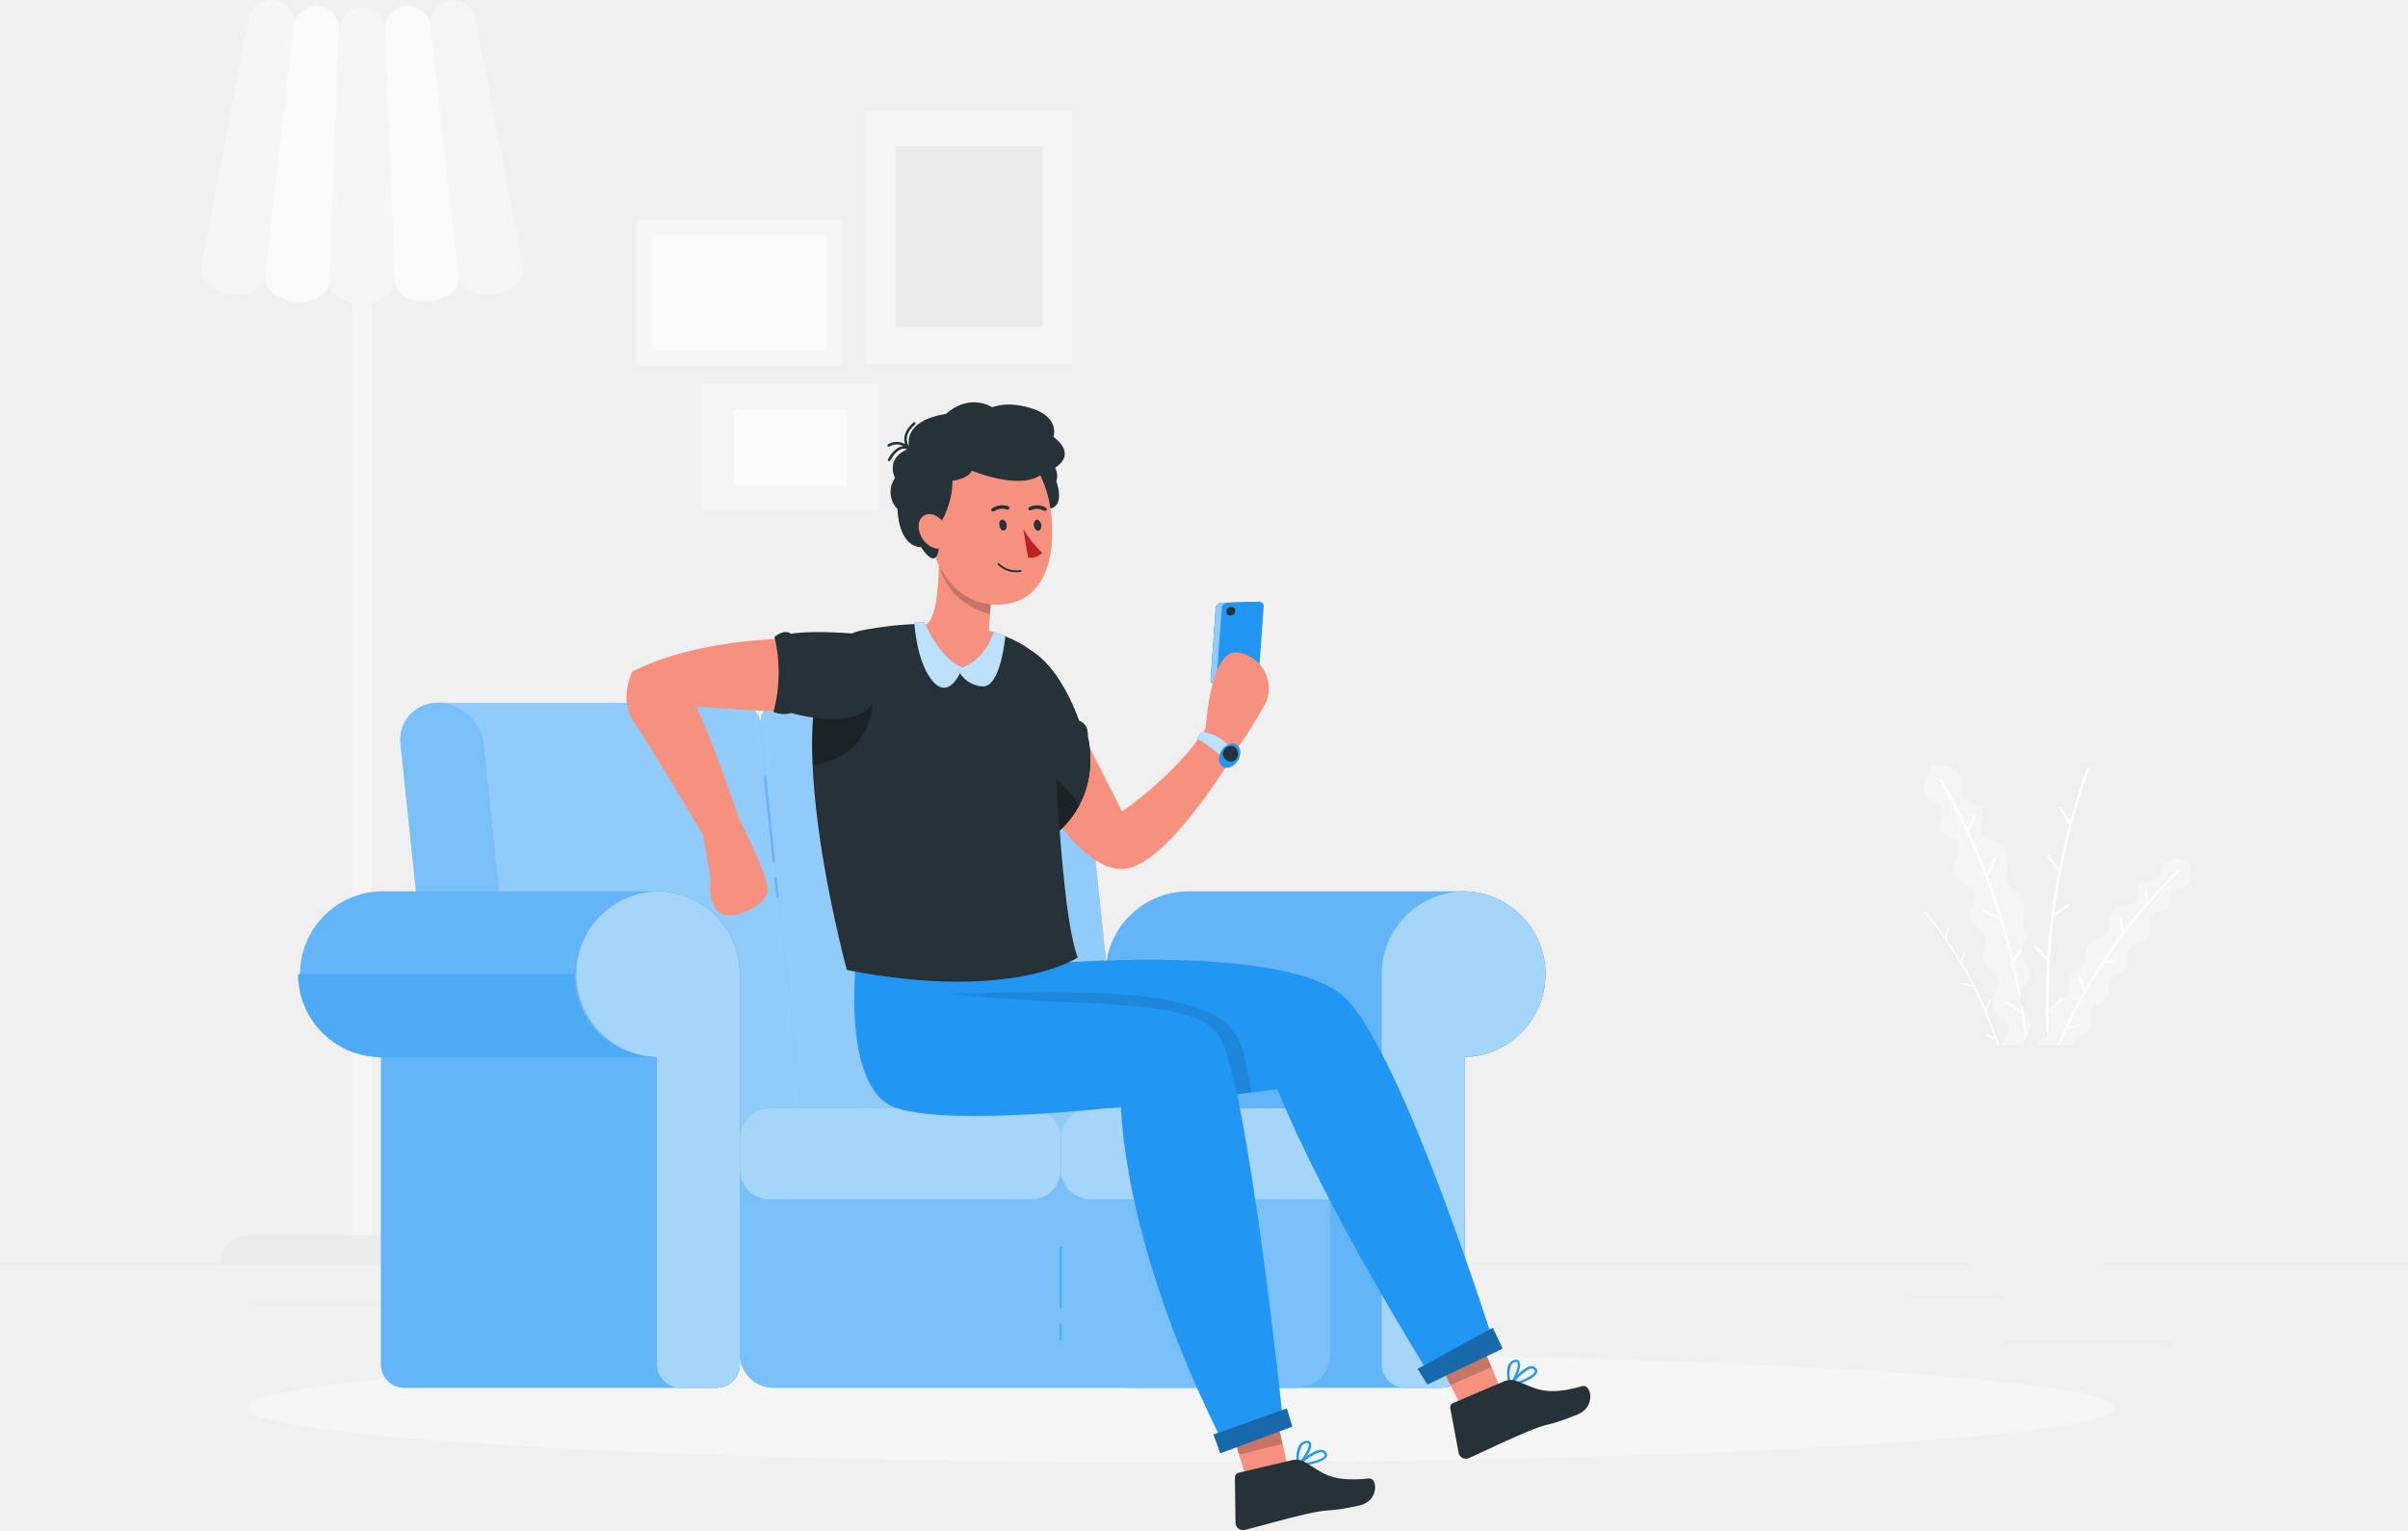
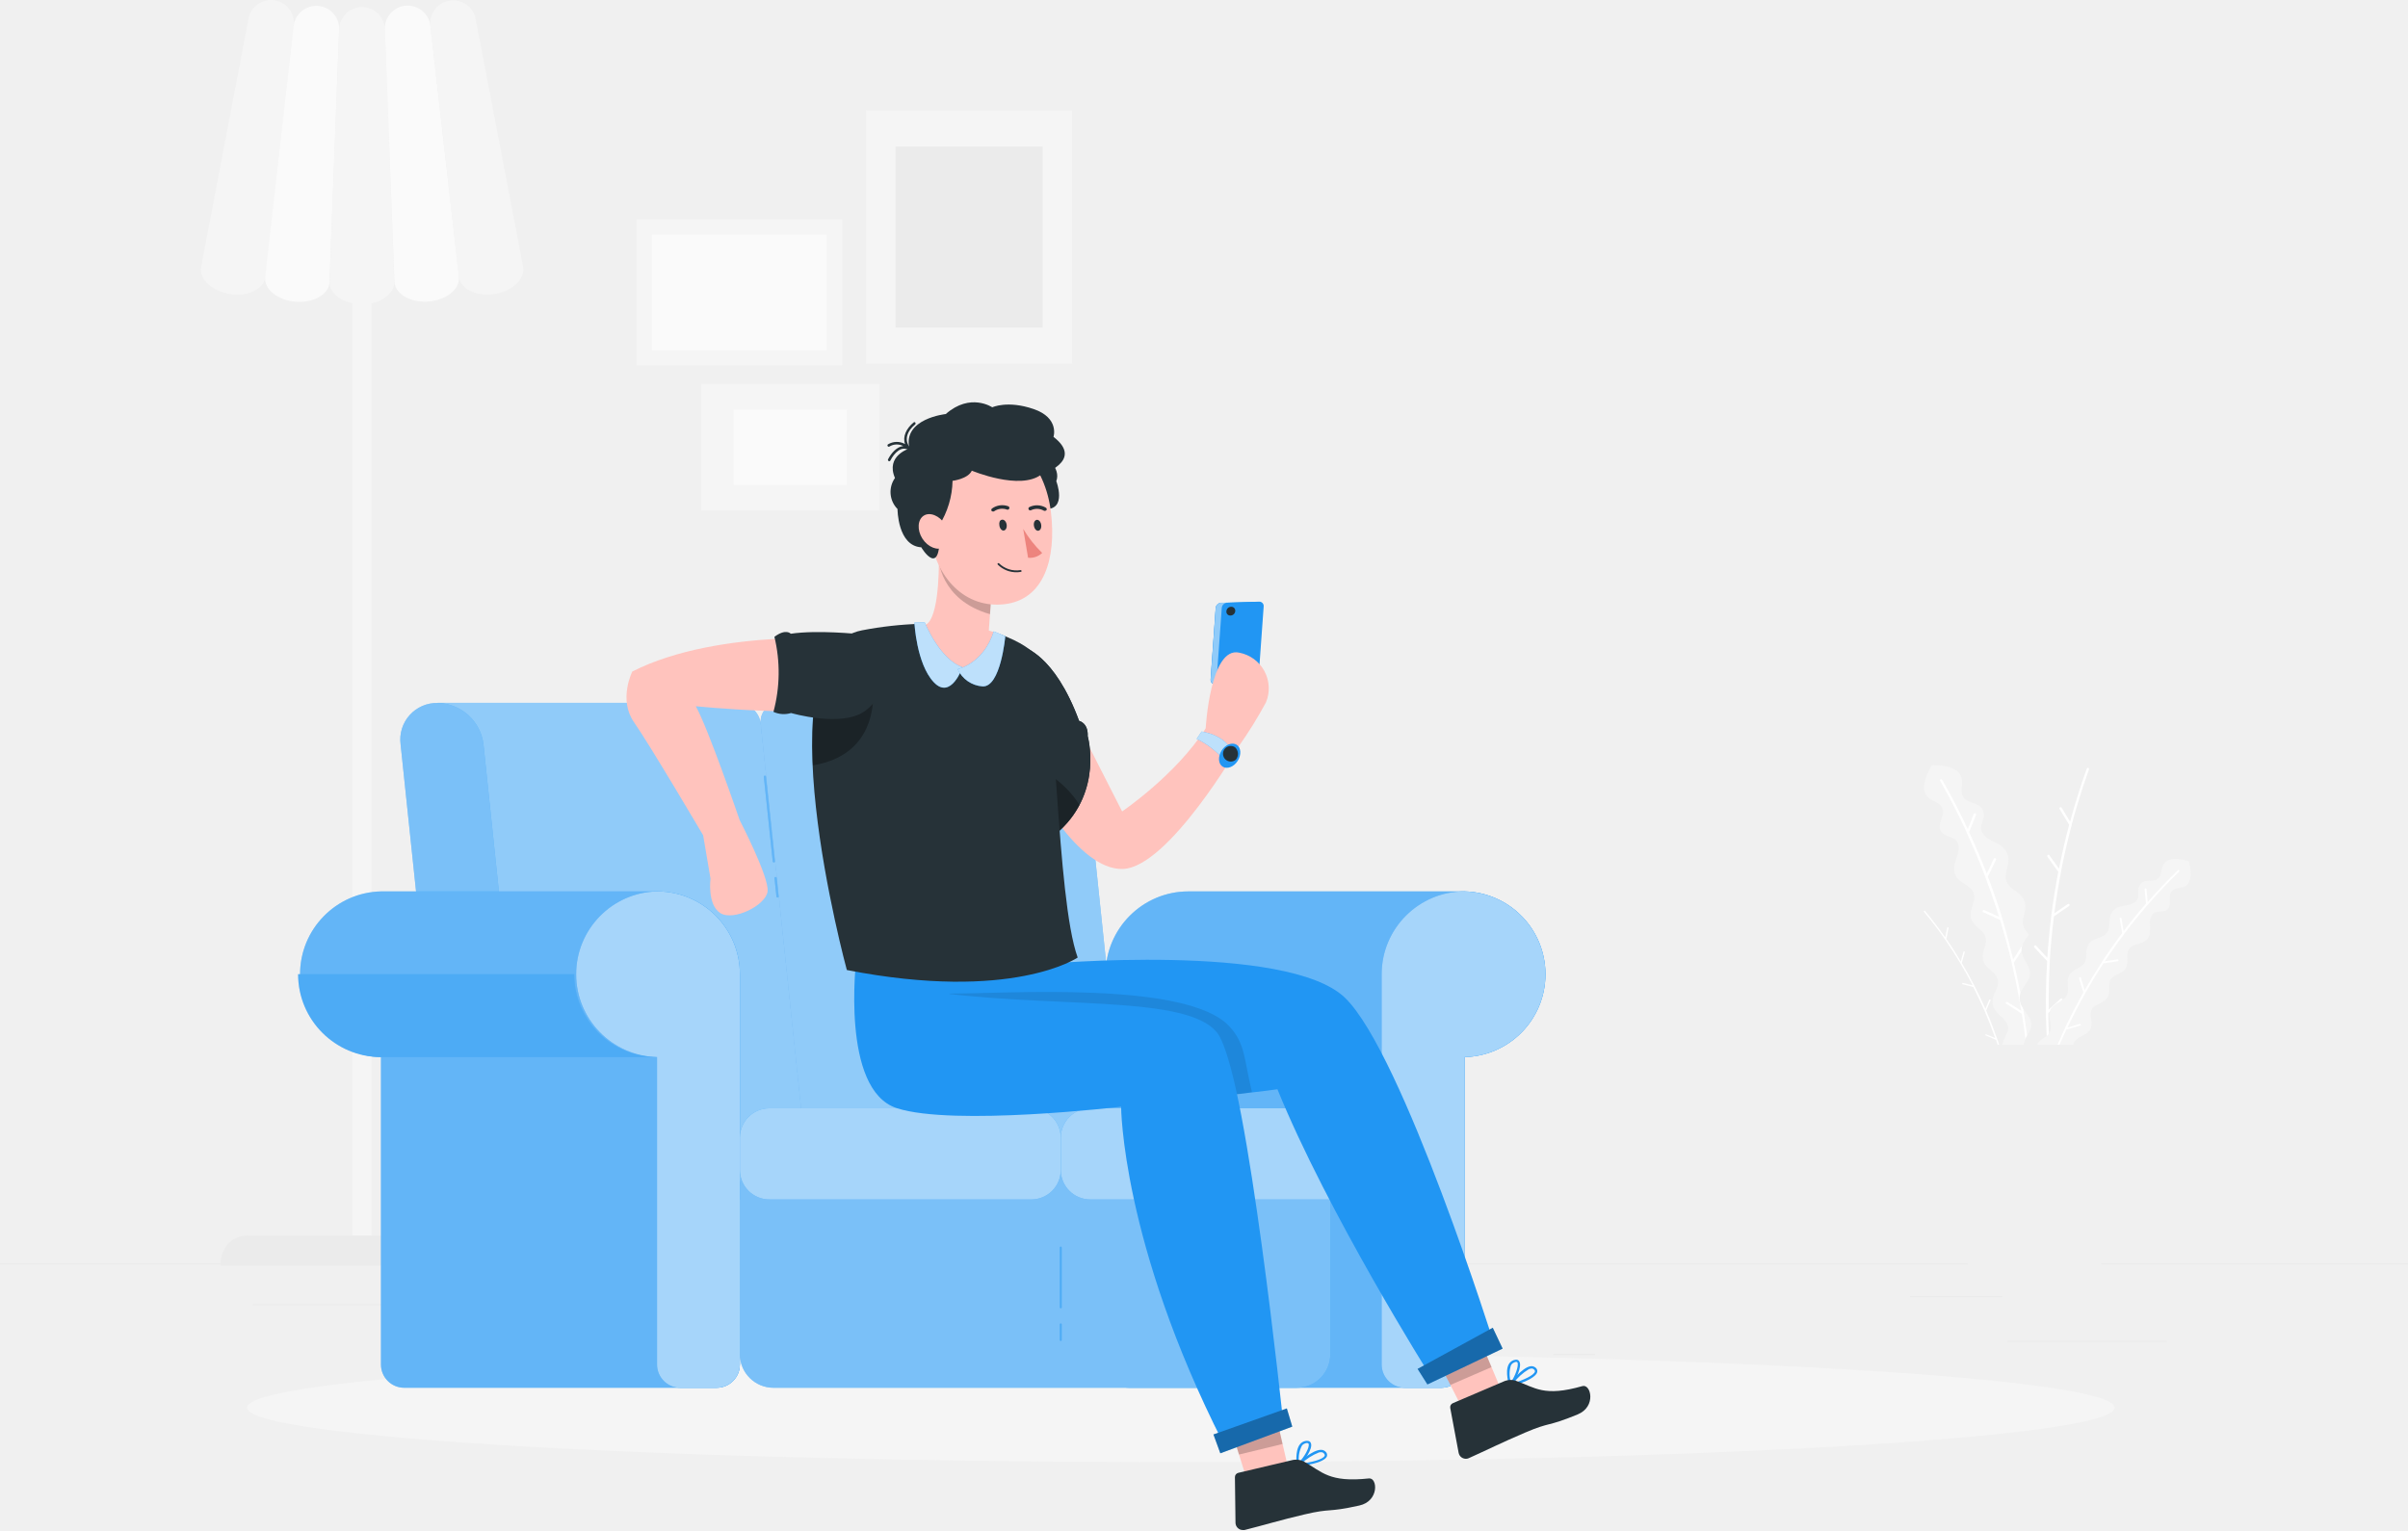
<svg xmlns="http://www.w3.org/2000/svg" viewBox="0 120.01 500 317.81">
-   <g id="freepik--background-complete--inject-363">
+   <g id="background-complete--inject-363">
    <rect x="416.78" y="398.49" width="33.12" height="0.25" style="fill:#ebebeb" />
    <rect x="322.53" y="401.21" width="8.69" height="0.25" style="fill:#ebebeb" />
    <rect x="396.59" y="389.21" width="19.19" height="0.25" style="fill:#ebebeb" />
    <rect x="52.46" y="390.89" width="43.19" height="0.25" style="fill:#ebebeb" />
    <rect x="104.56" y="390.89" width="6.33" height="0.25" style="fill:#ebebeb" />
    <rect x="131.47" y="395.11" width="93.68" height="0.25" style="fill:#ebebeb" />
    <rect y="382.4" width="500" height="0.25" style="fill:#ebebeb" />
    <rect x="179.86" y="142.93" width="42.75" height="52.62" transform="translate(402.47 338.49) rotate(180)" style="fill:#f5f5f5" />
    <rect x="185.97" y="150.45" width="30.54" height="37.59" transform="translate(402.47 338.49) rotate(180)" style="fill:#ebebeb" />
    <rect x="132.14" y="165.56" width="42.73" height="30.35" transform="translate(307 361.48) rotate(180)" style="fill:#f5f5f5" />
    <rect x="135.39" y="168.72" width="36.22" height="24.05" transform="translate(307 361.48) rotate(180)" style="fill:#fafafa" />
    <rect x="145.6" y="199.77" width="36.98" height="26.27" style="fill:#f5f5f5" />
    <rect x="152.32" y="205.09" width="23.54" height="15.63" style="fill:#fafafa" />
    <rect x="73.17" y="152.6" width="4" height="230.03" style="fill:#f5f5f5" />
    <path d="M61,125.24a4.75,4.75,0,0,0-9.38-1.43q-4.93,25.83-9.86,51.65c-.47,2.46,2.19,5,6,5.63s7.07-1.12,7.36-3.61Q58,151.35,61,125.24Z" style="fill:#f5f5f5" />
    <path d="M70.43,126a4.75,4.75,0,0,0-9.45-.71q-3,26.12-5.92,52.24c-.29,2.49,2.55,4.88,6.35,5.16s7-1.64,7-4.15Z" style="fill:#fafafa" />
    <path d="M79.9,126a4.74,4.74,0,0,0-9.47,0l-2,52.54c-.09,2.51,2.91,4.67,6.72,4.67s6.8-2.16,6.71-4.67Z" style="fill:#f5f5f5" />
    <path d="M89.35,125.24a4.75,4.75,0,0,0-9.45.71l2,52.54c.09,2.51,3.25,4.44,7.05,4.15s6.63-2.67,6.35-5.16Q92.31,151.37,89.35,125.24Z" style="fill:#fafafa" />
    <path d="M98.74,123.81a4.76,4.76,0,0,0-9.39,1.43q3,26.12,5.93,52.24c.28,2.49,3.58,4.18,7.35,3.61s6.43-3.17,6-5.63Q103.66,149.63,98.74,123.81Z" style="fill:#f5f5f5" />
    <path d="M104.54,382.88c.11-3.09-1.82-6.25-5.79-6.25H51.58c-4,0-5.89,3.16-5.78,6.25Z" style="fill:#ebebeb" />
    <path d="M406.2,325.46c-.55-1,.29-2.24-.26-3.2s-2-.84-2.64-1.84c-.84-1.35.38-2.6-.4-3.94-.47-.81-1.78-.36-2.36-1.16s.33-2-.3-2.81-1.6-.46-2.29-1.29c-.93-1.14.13-3.67.13-3.67s2.7-.67,3.69.54c.72.89.16,1.78.81,2.62s2,.25,2.69,1.18-.23,1.95.38,2.71c1,1.26,2.65.66,3.57,2.13.67,1.09-.11,2.35.47,3.36s2.07,1,2.67,2.1-.09,2.09.37,3,1.69,1.11,2.15,2.14-.35,2.24.08,3.28,1.82,1.24,2.25,2.39-.62,2.34-.28,3.51c.27.94,1.49,1.21,1.79,2.23a3.28,3.28,0,0,1-2.07,4.23,3.34,3.34,0,0,1-3.89-2.47c-.29-.95.57-1.83.25-2.7-.41-1.09-1.91-1.23-2.34-2.38s.51-2.11.11-3.1-1.79-1.1-2.25-2.13.24-2-.19-2.86S406.69,326.37,406.2,325.46Z" style="fill:#f0f0f0" />
    <path d="M412.42,334.85c.63.25,1.25.51,1.87.78q-1-2.88-2.22-5.67s0,0,0,0q-1.1-2.51-2.34-4.94c-.74-.2-1.47-.4-2.21-.58-.18,0-.1-.32.08-.27.65.15,1.3.32,2,.5-.8-1.55-1.64-3.07-2.54-4.56,0,0,0,0,0,0q-1.51-2.53-3.21-5l0,0c-.5-.72-1-1.43-1.54-2.14q-1.35-1.81-2.8-3.55c-.12-.15.1-.34.22-.19,1.47,1.77,2.86,3.6,4.18,5.47.15-.66.28-1.33.41-2a.15.15,0,0,1,.29.06c-.15.76-.3,1.52-.47,2.27,1.06,1.53,2.08,3.09,3,4.69.19-.65.37-1.31.55-2a.14.14,0,0,1,.28.07c-.2.75-.41,1.49-.62,2.23.93,1.57,1.82,3.17,2.65,4.8l0,0c.8,1.56,1.55,3.13,2.25,4.73.27-.62.54-1.24.79-1.87a.15.15,0,0,1,.28.11c-.3.72-.6,1.43-.91,2.13.84,1.94,1.6,3.92,2.3,5.92a.06.06,0,0,1,0,0l.18.51c.48,1.43.93,2.87,1.34,4.33a.14.14,0,1,1-.27.08c-.46-1.61-.95-3.2-1.5-4.78-.7-.3-1.41-.6-2.11-.88C412.13,335.05,412.25,334.79,412.42,334.85Z" style="fill:#fff" />
    <path d="M409.31,310.85c-.6-1.88,1.13-3.61.5-5.36s-3.08-1.95-3.82-3.78c-1-2.48,1.38-4.19.49-6.62-.54-1.47-2.83-1.11-3.56-2.6s1.12-3.2.33-4.72-2.52-1.22-3.41-2.8c-1.2-2.15,1.28-6,1.28-6s4.64-.32,5.92,2c.94,1.67-.24,3,.58,4.54s3.25,1,4.09,2.73-.94,3.16-.16,4.59c1.28,2.36,4.18,1.86,5.26,4.55.81,2-.85,3.84-.18,5.68s3.13,2.2,3.78,4.23c.59,1.79-.75,3.42-.27,5.08s2.48,2.33,2.94,4.16c.51,2-1.23,3.59-.83,5.43s2.64,2.57,3,4.6c.4,2.19-1.69,3.67-1.48,5.7.17,1.63,2.11,2.42,2.31,4.2.37,3.29-1.77,6.16-4.63,6.37a5.59,5.59,0,0,1-5.71-5.2c-.19-1.65,1.48-2.85,1.19-4.38-.36-1.91-2.79-2.58-3.16-4.6s1.46-3.34,1.08-5.08-2.62-2.33-3.09-4.17c-.43-1.68,1-3.2.52-4.76S409.85,312.5,409.31,310.85Z" style="fill:#f5f5f5" />
    <path d="M416.84,328.15c1,.59,1.91,1.2,2.86,1.82q-.84-5-2-10a.14.14,0,0,1,0-.07c-.71-3-1.52-5.91-2.41-8.83-1.16-.55-2.33-1.08-3.49-1.59-.28-.13-.07-.56.21-.44,1,.45,2.06.92,3.08,1.4q-1.31-4.17-2.86-8.25l0-.07q-1.77-4.62-3.86-9.14l0-.06c-.61-1.33-1.25-2.66-1.92-4q-1.69-3.39-3.57-6.68a.24.24,0,1,1,.41-.24q2.87,5,5.3,10.23.64-1.57,1.26-3.18a.25.25,0,0,1,.46.18c-.47,1.21-.94,2.41-1.44,3.6,1.32,2.84,2.53,5.71,3.66,8.62.5-1,1-2,1.47-3.08a.25.25,0,0,1,.45.21c-.55,1.18-1.11,2.34-1.69,3.49,1.09,2.86,2.09,5.76,3,8.68,0,0,0,0,0,.07Q417,315,418,319.31c.63-.94,1.25-1.9,1.86-2.86.17-.27.59,0,.42.26-.69,1.1-1.4,2.18-2.12,3.25.82,3.44,1.51,6.93,2.08,10.43a.2.2,0,0,1,0,.07c.05.3.09.59.14.88.38,2.51.7,5,1,7.55a.24.24,0,1,1-.48,0q-.42-4.17-1.08-8.31c-1.07-.71-2.14-1.4-3.23-2.07C416.31,328.39,416.58,328,416.84,328.15Z" style="fill:#fff" />
    <path d="M432.3,309.1c.27-2-1.74-3.35-1.42-5.18s2.7-2.46,3.11-4.39c.55-2.62-2.08-3.89-1.62-6.44.28-1.54,2.59-1.59,3.05-3.18s-1.66-3-1.14-4.59,2.27-1.64,2.87-3.34c.82-2.33-2.3-5.69-2.3-5.69s-4.62.48-5.49,2.95c-.63,1.81.76,2.89.22,4.58s-3,1.55-3.56,3.39,1.47,3,1,4.49c-.85,2.55-3.79,2.56-4.4,5.4-.44,2.09,1.51,3.63,1.17,5.56s-2.7,2.7-3,4.82c-.26,1.87,1.34,3.24,1.15,5s-2,2.72-2.18,4.6c-.15,2,1.84,3.32,1.76,5.2s-2.16,3-2.17,5.06c0,2.23,2.3,3.32,2.44,5.36.12,1.63-1.65,2.74-1.54,4.53.2,3.31,2.8,5.76,5.66,5.47a5.59,5.59,0,0,0,4.73-6.1c-.1-1.66-2-2.56-1.94-4.11,0-1.95,2.31-3,2.32-5.08,0-1.9-2-3-2-4.82s2.19-2.75,2.33-4.64c.13-1.73-1.51-3-1.34-4.6S432.06,310.82,432.3,309.1Z" style="fill:#f0f0f0" />
    <path d="M427.87,327.45c-.83.74-1.67,1.51-2.49,2.28,0-3.4.05-6.79.25-10.18a.17.17,0,0,0,0-.07c.18-3.05.47-6.09.85-9.12,1-.74,2.09-1.46,3.15-2.17.26-.17,0-.56-.28-.39-.94.62-1.87,1.26-2.79,1.91.38-2.89.84-5.77,1.39-8.62a.22.22,0,0,0,0-.08c.63-3.24,1.37-6.47,2.22-9.66a.25.25,0,0,0,0-.07c.38-1.42.78-2.84,1.21-4.25q1.08-3.63,2.37-7.2a.24.24,0,1,0-.45-.16q-1.95,5.43-3.46,11c-.6-1-1.2-1.93-1.78-2.91a.25.25,0,0,0-.42.26c.66,1.11,1.34,2.21,2,3.3-.8,3-1.5,6.06-2.11,9.12-.67-.92-1.33-1.84-2-2.78a.24.24,0,0,0-.4.28c.74,1.07,1.49,2.12,2.26,3.15q-.87,4.51-1.45,9.07s0,0,0,.07c-.36,2.9-.64,5.8-.83,8.72-.78-.82-1.56-1.65-2.32-2.5a.25.25,0,0,0-.37.34c.87,1,1.76,1.9,2.65,2.83-.21,3.53-.29,7.08-.24,10.63a.11.11,0,0,0,0,.08c0,.29,0,.59,0,.89q.09,3.8.36,7.59a.24.24,0,1,0,.48,0q-.31-4.18-.37-8.37c.93-.89,1.87-1.76,2.82-2.6C428.44,327.59,428.1,327.24,427.87,327.45Z" style="fill:#fff" />
    <path d="M441.33,321.23c.87-1.29-.07-3,.8-4.16s2.76-.81,3.72-2c1.3-1.66-.13-3.47,1.08-5.11.73-1,2.38-.23,3.26-1.2s-.15-2.67.78-3.65,2.18-.37,3.19-1.37c1.39-1.37.35-4.83.35-4.83s-3.44-1.25-4.91.19c-1.08,1.06-.47,2.31-1.44,3.32s-2.68,0-3.69,1.17,0,2.6-.88,3.51c-1.49,1.51-3.58.5-5,2.3-1,1.32-.19,3.1-1.1,4.34s-2.85,1-3.79,2.38c-.83,1.23-.18,2.76-.9,3.91s-2.39,1.22-3.14,2.5.15,3-.56,4.3-2.56,1.37-3.29,2.83.48,3.15-.12,4.64c-.49,1.19-2.13,1.37-2.67,2.67a4.32,4.32,0,0,0,2.12,5.84,4.4,4.4,0,0,0,5.46-2.68c.5-1.21-.5-2.49.05-3.59.69-1.37,2.68-1.34,3.4-2.79s-.37-2.85.3-4.09,2.5-1.19,3.25-2.48,0-2.63.65-3.72S440.57,322.36,441.33,321.23Z" style="fill:#f5f5f5" />
    <path d="M431.84,332.69c-.85.24-1.7.49-2.55.76q1.72-3.63,3.7-7.13l0-.05c1.19-2.09,2.44-4.15,3.76-6.16,1-.16,2-.31,3-.45.24,0,.17-.4-.07-.37-.87.12-1.75.24-2.63.38,1.26-1.91,2.59-3.79,4-5.62l0-.05c1.57-2.08,3.21-4.1,4.92-6.08a.08.08,0,0,0,0,0c.76-.87,1.54-1.74,2.32-2.59,1.35-1.46,2.75-2.89,4.18-4.28a.19.19,0,1,0-.27-.27q-3.25,3.18-6.25,6.59c-.1-.89-.18-1.78-.25-2.68a.2.2,0,0,0-.39,0c.08,1,.18,2,.29,3q-2.42,2.79-4.65,5.73c-.16-.88-.3-1.77-.44-2.66a.19.19,0,0,0-.38.07c.15,1,.32,2,.51,3q-2.18,2.89-4.17,5.92l0,.05c-1.26,1.92-2.47,3.89-3.61,5.89q-.4-1.28-.78-2.58c-.07-.23-.45-.13-.38.11.29,1,.59,2,.9,2.92-1.37,2.44-2.66,4.92-3.86,7.46a.08.08,0,0,0,0,.05l-.3.63c-.84,1.82-1.63,3.65-2.37,5.51a.19.19,0,1,0,.35.14q1.23-3.08,2.63-6.06c1-.3,1.93-.59,2.9-.86C432.2,333,432.08,332.63,431.84,332.69Z" style="fill:#fff" />
    <path d="M409.38,337h26.18a21.2,21.2,0,0,1,7.51,16.21c0,7.42-6.87,29.7-6.87,29.7H408.74s-6.88-22.28-6.88-29.7A21.17,21.17,0,0,1,409.38,337Z" style="fill:#f0f0f0" />
  </g>
-   <g id="freepik--Shadow--inject-363">
-     <ellipse id="freepik--path--inject-363" cx="245.18" cy="412.39" rx="193.89" ry="11.32" style="fill:#f5f5f5" />
+   <g id="Shadow--inject-363">
+     <ellipse id="path--inject-363" cx="245.18" cy="412.39" rx="193.89" ry="11.32" style="fill:#f5f5f5" />
  </g>
-   <g id="freepik--Sofa--inject-363">
+   <g id="Sofa--inject-363">
    <path d="M90.88,266h62.28a5,5,0,0,1,4.81,4.35l9.92,94.41a3.84,3.84,0,0,1-3.89,4.36H101.72Z" style="fill:#2196f3" />
    <path d="M90.88,266h62.28a5,5,0,0,1,4.81,4.35l9.92,94.41a3.84,3.84,0,0,1-3.89,4.36H101.72Z" style="fill:#fff;opacity:0.5" />
    <path d="M233.94,360.54c-.31-3-8.71-82.92-9-85.92a9.78,9.78,0,0,0-9.5-8.6H161.87a3.85,3.85,0,0,0-3.9,4.35l9.92,94.41a5,5,0,0,0,4.82,4.36h53.54A7.59,7.59,0,0,0,233.94,360.54Z" style="fill:#2196f3" />
    <path d="M233.94,360.54c-.31-3-8.71-82.92-9-85.92a9.78,9.78,0,0,0-9.5-8.6H161.87a3.85,3.85,0,0,0-3.9,4.35l9.92,94.41a5,5,0,0,0,4.82,4.36h53.54A7.59,7.59,0,0,0,233.94,360.54Z" style="fill:#fff;opacity:0.5" />
    <path d="M100.39,274.62a9.79,9.79,0,0,0-9.51-8.6,7.6,7.6,0,0,0-7.7,8.6c.39,3.7,8.64,82.21,9,85.92a9.79,9.79,0,0,0,9.51,8.6,7.6,7.6,0,0,0,7.7-8.6C109.1,357.53,100.7,277.62,100.39,274.62Z" style="fill:#2196f3" />
    <path d="M100.39,274.62a9.79,9.79,0,0,0-9.51-8.6,7.6,7.6,0,0,0-7.7,8.6c.39,3.7,8.64,82.21,9,85.92a9.79,9.79,0,0,0,9.51,8.6,7.6,7.6,0,0,0,7.7-8.6C109.1,357.53,100.7,277.62,100.39,274.62Z" style="fill:#fff;opacity:0.4" />
    <path d="M136.43,305.16H79.1a17.21,17.21,0,0,0,0,34.41v63.86a4.83,4.83,0,0,0,4.83,4.83h64.86a4.84,4.84,0,0,0,4.84-4.83V322.36A17.2,17.2,0,0,0,136.43,305.16Z" style="fill:#2196f3" />
    <path d="M136.43,305.16H79.1a17.21,17.21,0,0,0,0,34.41v63.86a4.83,4.83,0,0,0,4.83,4.83h64.86a4.84,4.84,0,0,0,4.84-4.83V322.36A17.2,17.2,0,0,0,136.43,305.16Z" style="fill:#fff;opacity:0.3" />
    <path d="M246.77,305.16H304.1a17.21,17.21,0,0,1,0,34.41v63.86a4.84,4.84,0,0,1-4.84,4.83H234.4a4.84,4.84,0,0,1-4.84-4.83V322.36A17.21,17.21,0,0,1,246.77,305.16Z" style="fill:#2196f3" />
    <path d="M246.77,305.16H304.1a17.21,17.21,0,0,1,0,34.41v63.86a4.84,4.84,0,0,1-4.84,4.83H234.4a4.84,4.84,0,0,1-4.84-4.83V322.36A17.21,17.21,0,0,1,246.77,305.16Z" style="fill:#fff;opacity:0.3" />
    <path d="M136.43,305.16a17.21,17.21,0,0,0,0,34.41v63.86a4.83,4.83,0,0,0,4.83,4.83h7.53a4.84,4.84,0,0,0,4.84-4.83V322.36A17.2,17.2,0,0,0,136.43,305.16Z" style="fill:#2196f3" />
    <path d="M136.43,305.16a17.21,17.21,0,0,0,0,34.41v63.86a4.83,4.83,0,0,0,4.83,4.83h7.53a4.84,4.84,0,0,0,4.84-4.83V322.36A17.2,17.2,0,0,0,136.43,305.16Z" style="fill:#fff;opacity:0.6" />
    <path d="M304.1,305.16a17.21,17.21,0,0,1,0,34.41v63.86a4.84,4.84,0,0,1-4.84,4.83h-7.53a4.84,4.84,0,0,1-4.84-4.83V322.36A17.21,17.21,0,0,1,304.1,305.16Z" style="fill:#2196f3" />
    <path d="M304.1,305.16a17.21,17.21,0,0,1,0,34.41v63.86a4.84,4.84,0,0,1-4.84,4.83h-7.53a4.84,4.84,0,0,1-4.84-4.83V322.36A17.21,17.21,0,0,1,304.1,305.16Z" style="fill:#fff;opacity:0.6" />
    <rect x="153.63" y="359.67" width="122.59" height="48.59" rx="6.97" style="fill:#2196f3" />
    <rect x="153.63" y="359.67" width="122.59" height="48.59" rx="6.97" style="fill:#fff;opacity:0.4" />
    <rect x="177.48" y="326.36" width="18.93" height="66.63" rx="6.12" transform="translate(546.62 172.73) rotate(90)" style="fill:#2196f3" />
    <rect x="177.48" y="326.36" width="18.93" height="66.63" rx="6.12" transform="translate(546.62 172.73) rotate(90)" style="fill:#fff;opacity:0.6" />
    <rect x="244.11" y="326.36" width="18.93" height="66.63" rx="6.12" transform="translate(613.25 106.1) rotate(90)" style="fill:#2196f3" />
    <rect x="244.11" y="326.36" width="18.93" height="66.63" rx="6.12" transform="translate(613.25 106.1) rotate(90)" style="fill:#fff;opacity:0.6" />
    <path d="M160.82,302.39c.13,1.27.27,2.55.4,3.83,0,.28.48.28.45,0-.14-1.28-.27-2.56-.4-3.83,0-.29-.48-.29-.45,0Z" style="fill:#2196f3" />
    <path d="M158.6,281.34q.93,8.79,1.85,17.58c0,.28.48.29.45,0q-.93-8.79-1.85-17.58c0-.29-.48-.29-.45,0Z" style="fill:#2196f3" />
    <g style="opacity:0.3">
      <path d="M160.82,302.39c.13,1.27.27,2.55.4,3.83,0,.28.48.28.45,0-.14-1.28-.27-2.56-.4-3.83,0-.29-.48-.29-.45,0Z" style="fill:#fff" />
    </g>
    <g style="opacity:0.3">
      <path d="M158.6,281.34q.93,8.79,1.85,17.58c0,.28.48.29.45,0q-.93-8.79-1.85-17.58c0-.29-.48-.29-.45,0Z" style="fill:#fff" />
    </g>
    <path d="M220.07,395.09v3.26a.19.19,0,0,0,.38,0v-3.26a.19.19,0,0,0-.38,0Z" style="fill:#2196f3" />
    <path d="M220.07,379.13v12.43a.19.19,0,0,0,.38,0V379.13a.19.19,0,0,0-.38,0Z" style="fill:#2196f3" />
    <g style="opacity:0.2">
      <path d="M220.07,395.09v3.26a.19.19,0,0,0,.38,0v-3.26a.19.19,0,0,0-.38,0Z" style="fill:#fff" />
    </g>
    <g style="opacity:0.2">
      <path d="M220.07,379.13v12.43a.19.19,0,0,0,.38,0V379.13a.19.19,0,0,0-.38,0Z" style="fill:#fff" />
    </g>
    <path d="M119.23,322.36H61.9a17.21,17.21,0,0,0,17.2,17.21h57.33A17.21,17.21,0,0,1,119.23,322.36Z" style="fill:#2196f3" />
    <g style="opacity:0.2">
      <path d="M119.23,322.36H61.9a17.21,17.21,0,0,0,17.2,17.21h57.33A17.21,17.21,0,0,1,119.23,322.36Z" style="fill:#fff" />
    </g>
  </g>
-   <g id="freepik--Character--inject-363">
+   <g id="Character--inject-363">
    <path d="M259,261.91l-6.63.22a.91.91,0,0,1-1-1l1.05-14.82a1.19,1.19,0,0,1,1.11-1.07l6.64-.22a.91.91,0,0,1,1,1l-1.06,14.82A1.18,1.18,0,0,1,259,261.91Z" style="fill:#2196f3" />
    <path d="M260.22,261.87l-6.63.22a.91.91,0,0,1-1-1l1.06-14.82a1.18,1.18,0,0,1,1.11-1.07l6.63-.22a.91.91,0,0,1,1,1l-1.06,14.82A1.17,1.17,0,0,1,260.22,261.87Z" style="fill:#2196f3" />
    <path d="M252.63,261.09l1.06-14.82a1.18,1.18,0,0,1,1.11-1.07l-1.25,0a1.19,1.19,0,0,0-1.11,1.07l-1.05,14.82a.91.91,0,0,0,1,1l1.24,0A.91.91,0,0,1,252.63,261.09Z" style="fill:#2196f3" />
    <path d="M252.63,261.09l1.06-14.82a1.18,1.18,0,0,1,1.11-1.07l-1.25,0a1.19,1.19,0,0,0-1.11,1.07l-1.05,14.82a.91.91,0,0,0,1,1l1.24,0A.91.91,0,0,1,252.63,261.09Z" style="fill:#fff;opacity:0.5" />
    <path d="M256.49,246.92a1,1,0,0,1-1,.94.8.8,0,0,1-.84-.88,1,1,0,0,1,1-.94A.81.81,0,0,1,256.49,246.92Z" style="fill:#263238" />
-     <polygon points="255.5 416.41 258.49 426.06 267.35 424.42 264.88 413.68 255.5 416.41" style="fill:#f7917f" />
+     <polygon points="255.5 416.41 258.49 426.06 267.35 424.42 264.88 413.68 255.5 416.41" style="fill:#ffc3bd" />
    <polygon points="257.27 422.13 266.31 419.94 265.61 416.9 256.57 419.88 257.27 422.13" style="opacity:0.2" />
    <path d="M269.54,424.49a.24.24,0,0,1-.24-.15.23.23,0,0,1,.06-.27c.13-.13,3.19-3,5-2.92a1.32,1.32,0,0,1,.89.39.91.91,0,0,1,.26,1c-.29.64-1.53,1.18-2.79,1.48A17.79,17.79,0,0,1,269.54,424.49Zm.7-.5c1.94-.21,4.49-.83,4.81-1.6.05-.1.07-.26-.18-.52a.68.68,0,0,0-.54-.22,1.57,1.57,0,0,0-.48.05A11.42,11.42,0,0,0,270.24,424Z" style="fill:#2196f3" />
    <path d="M269.41,424.51a.26.26,0,0,1-.16-.19c0-.13-.39-2.93.65-4.29a1.86,1.86,0,0,1,1.24-.73c.68-.09,1,.2,1.05.47.49,1.09-1.43,3.86-2.51,4.68a.19.19,0,0,1-.1,0A.25.25,0,0,1,269.41,424.51Zm1.68-4.71a1.27,1.27,0,0,0-.76.49,5.82,5.82,0,0,0-.61,3.43c1.08-1,2.27-3.14,2-3.81,0-.06-.1-.22-.54-.16l-.13.05Z" style="fill:#2196f3" />
    <path d="M268.17,423.32l-11.05,2.61a.91.91,0,0,0-.7.9l.12,9.47a1.53,1.53,0,0,0,1.53,1.51,1.65,1.65,0,0,0,.32,0c4-1,7.46-2.07,12.42-3.23,5.86-1.38,4.54-.33,11.44-1.86,4.16-.92,3.81-5.82,2-5.63-8.28.89-9.69-1.35-13.48-3.49A3.62,3.62,0,0,0,268.17,423.32Z" style="fill:#263238" />
-     <polygon points="298.44 402.34 303.03 411.33 311.48 408.2 307.21 398.05 298.44 402.34" style="fill:#f7917f" />
+     <polygon points="298.44 402.34 303.03 411.33 311.48 408.2 307.21 398.05 298.44 402.34" style="fill:#ffc3bd" />
    <polygon points="301.16 407.67 309.7 403.97 308.49 401.09 300.09 405.57 301.16 407.67" style="opacity:0.2" />
    <path d="M313.66,407.9a.24.24,0,0,1-.26-.11.23.23,0,0,1,0-.28c.11-.15,2.63-3.48,4.41-3.72a1.3,1.3,0,0,1,.94.22.92.92,0,0,1,.44,1c-.17.68-1.31,1.42-2.5,1.93A18.9,18.9,0,0,1,313.66,407.9Zm.6-.62c1.88-.54,4.28-1.59,4.46-2.4,0-.1,0-.26-.26-.47a.67.67,0,0,0-.58-.13,1.45,1.45,0,0,0-.45.13A11.43,11.43,0,0,0,314.26,407.28Z" style="fill:#2196f3" />
    <path d="M313.53,407.94a.28.28,0,0,1-.19-.16c0-.13-.88-2.82-.09-4.34a1.83,1.83,0,0,1,1.09-.93c.66-.2,1,0,1.12.28.66,1-.75,4-1.68,5a.11.11,0,0,1-.09.05A.23.23,0,0,1,313.53,407.94Zm.85-4.93a1.25,1.25,0,0,0-.66.62,5.71,5.71,0,0,0,0,3.47c.88-1.21,1.7-3.47,1.36-4.1,0-.05-.14-.2-.56-.06l-.12.07Z" style="fill:#2196f3" />
    <path d="M312.11,407l-10.44,4.46a.91.91,0,0,0-.54,1l1.74,9.3a1.53,1.53,0,0,0,1.77,1.23l.3-.09c3.74-1.68,7-3.31,11.69-5.31,5.53-2.36,4.41-1.1,10.95-3.79,3.94-1.62,2.76-6.38,1-5.89-8,2.29-9.78.33-13.88-1.13A3.63,3.63,0,0,0,312.11,407Z" style="fill:#263238" />
    <path d="M216.43,320.26s50.84-4.59,62.85,7,31.11,72.36,31.11,72.36l-13.5,6s-21.28-33.82-31.64-59.36c0,0-63.18,8.84-67.66-4.32l2.15-22.82Z" style="fill:#2196f3" />
    <polygon points="294.35 404.34 296.39 407.57 312.01 400.13 309.96 395.79 294.35 404.34" style="fill:#2196f3" />
    <polygon points="294.35 404.34 296.39 407.57 312.01 400.13 309.96 395.79 294.35 404.34" style="opacity:0.3" />
    <path d="M177.8,319.18s-3.3,27.18,8.4,31,46.59-.3,46.59-.3.07,28.18,21.17,69.79l12.47-4.36s-7.35-70.45-13.18-80C249.07,328.49,237.09,318.42,177.8,319.18Z" style="fill:#2196f3" />
    <polygon points="251.96 417.96 253.39 421.87 268.33 416.33 267.2 412.55 251.96 417.96" style="fill:#2196f3" />
    <polygon points="251.96 417.96 253.39 421.87 268.33 416.33 267.2 412.55 251.96 417.96" style="opacity:0.3" />
    <path d="M255.31,333.24c-8.71-9.6-46.89-6.8-58.16-6.86v.09c25.06,2.88,51.39.32,56.1,8.85,1.08,1.95,2.39,6.25,3.61,12,1.54-.16,1.93-.32,3.1-.46C258.25,339.74,258.59,336.85,255.31,333.24Z" style="opacity:0.1" />
-     <path d="M211.12,254.67s6.32-.22,13.65,17.72L233,288.55s11.2-7.59,17.35-17.26c0,0,.93-17.05,6.95-15.72a7.55,7.55,0,0,1,5.57,10.32,88.32,88.32,0,0,1-5.67,9.15s-14.6,25.15-24.05,25.46-18.77-18.05-18.77-18.05l-2.94-17.34Z" style="fill:#f7917f" />
+     <path d="M211.12,254.67s6.32-.22,13.65,17.72L233,288.55s11.2-7.59,17.35-17.26c0,0,.93-17.05,6.95-15.72a7.55,7.55,0,0,1,5.57,10.32,88.32,88.32,0,0,1-5.67,9.15s-14.6,25.15-24.05,25.46-18.77-18.05-18.77-18.05l-2.94-17.34Z" style="fill:#ffc3bd" />
    <path d="M212.32,254.35s6.59,1.4,11.74,15.39c0,0,1.93.41,1.79,3.18,0,0,3.21,11.24-5.79,19.58,0,0-1.89.11-2.66-3l-4.14-7.19-3.63-16.8-.2-6.14.3-5.39Z" style="fill:#263238" />
    <path d="M212.32,254.35s6.59,1.4,11.74,15.39c0,0,1.93.41,1.79,3.18,0,0,3.21,11.24-5.79,19.58,0,0-1.89.11-2.66-3l-4.14-7.19-3.63-16.8-.2-6.14.3-5.39Z" style="fill:#263238" />
    <path d="M248.48,273.48a17.12,17.12,0,0,1,5.49,4.2l1.8-1.89s-1.38-3-6.26-3.84Z" style="fill:#2196f3" />
    <path d="M248.48,273.48a17.12,17.12,0,0,1,5.49,4.2l1.8-1.89s-1.38-3-6.26-3.84Z" style="fill:#fff;opacity:0.7" />
    <path d="M257,278.05c-.8,1.25-2.2,1.79-3.13,1.2s-1-2.09-.22-3.34,2.2-1.8,3.13-1.21S257.79,276.79,257,278.05Z" style="fill:#2196f3" />
    <path d="M256.61,277.81a1.62,1.62,0,1,1-.17-2.6A1.89,1.89,0,0,1,256.61,277.81Z" style="fill:#263238" />
    <path d="M212.27,277.73l1,4.55,4.14,7.19c.77,3.14,2.66,3,2.66,3a19.7,19.7,0,0,0,4.07-5.27C221,282.08,215.26,279,212.27,277.73Z" style="opacity:0.3" />
    <path d="M216,257.07c-1.35-1.85-4.16-3.83-8.37-5.31l-2.55,6.34L201,259.67l-3.25-.9-2.89-1.4-3.28-4.89-.44-2.9A76.4,76.4,0,0,0,179,250.93c-21.33,4-3.16,70.56-3.16,70.56,34.39,6.7,47.93-2.59,47.93-2.59C219.26,306.41,219.4,261.68,216,257.07Z" style="fill:#263238" />
    <path d="M181,260.45l-11.61,4.25a70.56,70.56,0,0,0-.6,14.28C184.51,276.38,181,260.45,181,260.45Z" style="opacity:0.3" />
    <path d="M216.81,214.49s3.58,2.7,2.52,5.46c0,0,2.32,6-2.33,5.79C217,225.74,211.87,221.46,216.81,214.49Z" style="fill:#263238" />
-     <path d="M202.44,258.61l2.9-2.93,2.21-4c-.7-.25-1.44-.48-2.23-.69l.67-9.44-11.05-6.46s.35,12-2.33,14.41c-.57.51-.54,0-1.33,0l1.3,5,4.13,5.14Z" style="fill:#f7917f" />
+     <path d="M202.44,258.61l2.9-2.93,2.21-4c-.7-.25-1.44-.48-2.23-.69l.67-9.44-11.05-6.46s.35,12-2.33,14.41c-.57.51-.54,0-1.33,0l1.3,5,4.13,5.14Z" style="fill:#ffc3bd" />
    <path d="M192,249.26s3.07,7.7,7.87,9.34c0,0-2.41,6.93-6,3.09s-4-12.36-4-12.36Z" style="fill:#2196f3" />
    <path d="M192,249.26s3.07,7.7,7.87,9.34c0,0-2.41,6.93-6,3.09s-4-12.36-4-12.36Z" style="fill:#fff;opacity:0.7" />
    <path d="M198.85,259s5.36-1.09,7.5-7.85l2.39,1s-.94,10.61-4.71,10.43A6.15,6.15,0,0,1,198.85,259Z" style="fill:#2196f3" />
    <path d="M198.85,259s5.36-1.09,7.5-7.85l2.39,1s-.94,10.61-4.71,10.43A6.15,6.15,0,0,1,198.85,259Z" style="fill:#fff;opacity:0.7" />
    <path d="M194.87,236s.24,8.61,10.7,11.58l.34-4.93-11-6.65Z" style="opacity:0.2" />
-     <path d="M218.22,226.39c1.16,9.79-1.5,18.14-9.6,19.11s-14.5-5.32-15.66-15.11,1.38-19.13,9.48-20.09S217.06,216.61,218.22,226.39Z" style="fill:#f7917f" />
+     <path d="M218.22,226.39c1.16,9.79-1.5,18.14-9.6,19.11s-14.5-5.32-15.66-15.11,1.38-19.13,9.48-20.09S217.06,216.61,218.22,226.39Z" style="fill:#ffc3bd" />
    <path d="M195,229.15a18,18,0,0,0,2.79-9.27s3.21-.38,4-2.11c0,0,10,4.2,14.44.79,0,0,9-2.82,2.52-7.81,0,0,1.29-3.92-4.13-5.78s-8.59-.36-8.59-.36-4.54-3.1-9.65,1.4c0,0-9,.94-7.55,7.16,0,0-5,1.47-3,6.12a5.05,5.05,0,0,0,.53,6.45s0,7.65,4.94,7.95C191.26,233.69,195.78,241.16,195,229.15Z" style="fill:#263238" />
-     <path d="M196.23,228.91c1.15,1.81,1,4-.27,4.77s-3.28,0-4.43-1.79-1-3.95.27-4.77S195.08,227.1,196.23,228.91Z" style="fill:#f7917f" />
+     <path d="M196.23,228.91c1.15,1.81,1,4-.27,4.77s-3.28,0-4.43-1.79-1-3.95.27-4.77S195.08,227.1,196.23,228.91Z" style="fill:#ffc3bd" />
    <path d="M190,208.2c.27-.22,0-.68-.28-.46-1.52,1.24-2.34,2.95-1.8,4.5a3.53,3.53,0,0,0-3.53.06c-.28.19,0,.65.29.46a2.91,2.91,0,0,1,2.87-.1c-1.3.12-2.49,1.44-3.15,2.75-.16.31.32.57.47.26.78-1.54,2.36-3.25,3.94-2.07a4.17,4.17,0,0,0,.38.34.27.27,0,0,0,.37-.4,4.18,4.18,0,0,0-.4-.36C187.59,211.59,188.3,209.57,190,208.2Z" style="fill:#263238" />
    <path d="M207.52,229.2c.1.63.53,1.09.94,1s.66-.61.56-1.24-.53-1.1-1-1S207.41,228.57,207.52,229.2Z" style="fill:#263238" />
    <path d="M214.69,229.24c.1.63.52,1.09.94,1s.66-.61.56-1.25-.53-1.09-.95-1S214.58,228.6,214.69,229.24Z" style="fill:#263238" />
-     <path d="M212.46,229.86a24.2,24.2,0,0,0,3.94,5,3.7,3.7,0,0,1-2.93,1Z" style="fill:#bb2329" />
+     <path d="M212.46,229.86a24.2,24.2,0,0,0,3.94,5,3.7,3.7,0,0,1-2.93,1Z" style="fill:#ed847e" />
    <path d="M211.17,238.87a5.45,5.45,0,0,1-4-1.59.21.21,0,0,1,0-.26.2.2,0,0,1,.27,0h0a5.22,5.22,0,0,0,4.43,1.41.19.19,0,0,1,.24.12.18.18,0,0,1-.12.24h-.07A3.67,3.67,0,0,1,211.17,238.87Z" style="fill:#263238" />
    <path d="M206.06,226.23a.42.42,0,0,1-.16-.09.37.37,0,0,1,.08-.51h0a3.63,3.63,0,0,1,3.39-.46.36.36,0,0,1,.19.48h0a.37.37,0,0,1-.49.2h0a2.89,2.89,0,0,0-2.64.35A.35.35,0,0,1,206.06,226.23Z" style="fill:#263238" />
    <path d="M217.15,226.07a.49.49,0,0,0,.15-.1.37.37,0,0,0-.14-.51h0a3.64,3.64,0,0,0-3.42-.13.36.36,0,0,0-.15.5h0a.38.38,0,0,0,.5.15h0a2.88,2.88,0,0,1,2.66.1A.39.39,0,0,0,217.15,226.07Z" style="fill:#263238" />
-     <path d="M177.88,252.8s-28.41-2.53-46.59,6.69c0,0-2.93,5.83.35,10.52S146,293.5,146,293.5l1.53,9s-.71,5.36,2,7.14,9.46-1.56,9.85-4.46-5.79-14.81-5.79-14.81-6.57-19.19-9.12-23.67c0,0,25.06,2.52,33.85-.17C178.34,266.53,183.23,261.92,177.88,252.8Z" style="fill:#f7917f" />
+     <path d="M177.88,252.8s-28.41-2.53-46.59,6.69c0,0-2.93,5.83.35,10.52S146,293.5,146,293.5l1.53,9s-.71,5.36,2,7.14,9.46-1.56,9.85-4.46-5.79-14.81-5.79-14.81-6.57-19.19-9.12-23.67c0,0,25.06,2.52,33.85-.17C178.34,266.53,183.23,261.92,177.88,252.8Z" style="fill:#ffc3bd" />
    <path d="M178.2,251.71s-8.4-.89-14-.07c0,0-1-1.15-3.4.64a31.54,31.54,0,0,1-.2,15.59,5.17,5.17,0,0,0,3.66.24s10.3,3,15.15-.29C182.73,265.57,186.4,259.89,178.2,251.71Z" style="fill:#263238" />
  </g>
</svg>
